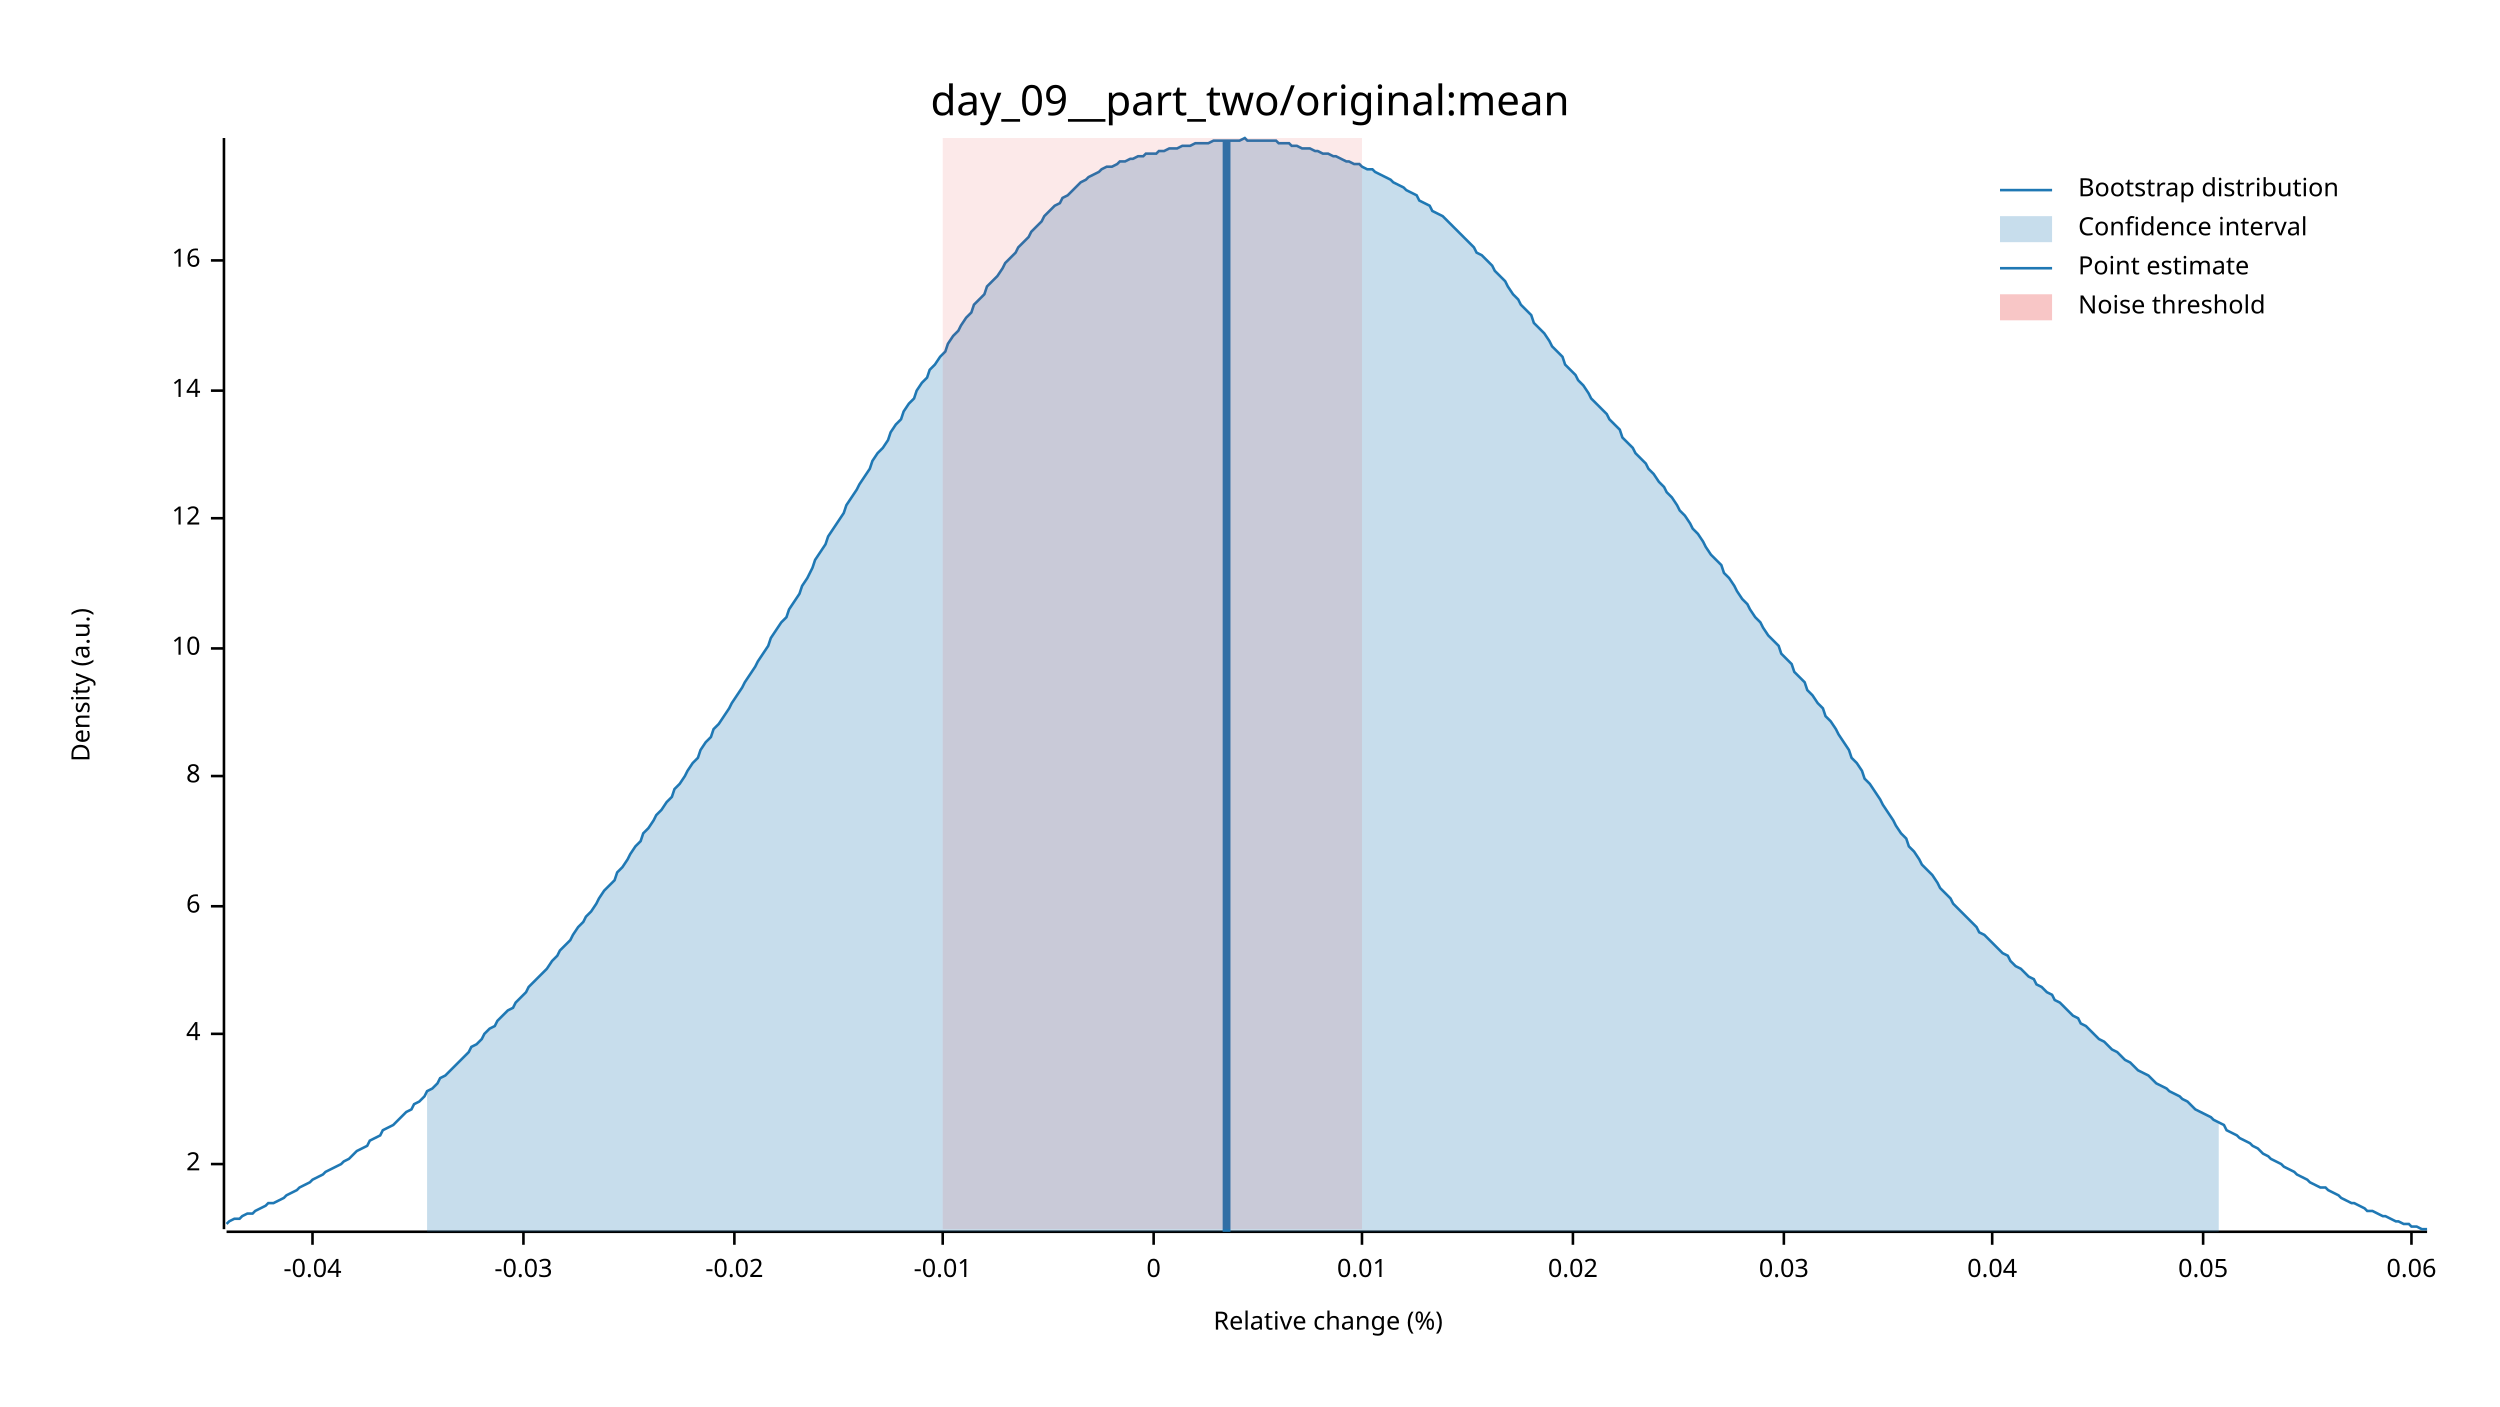
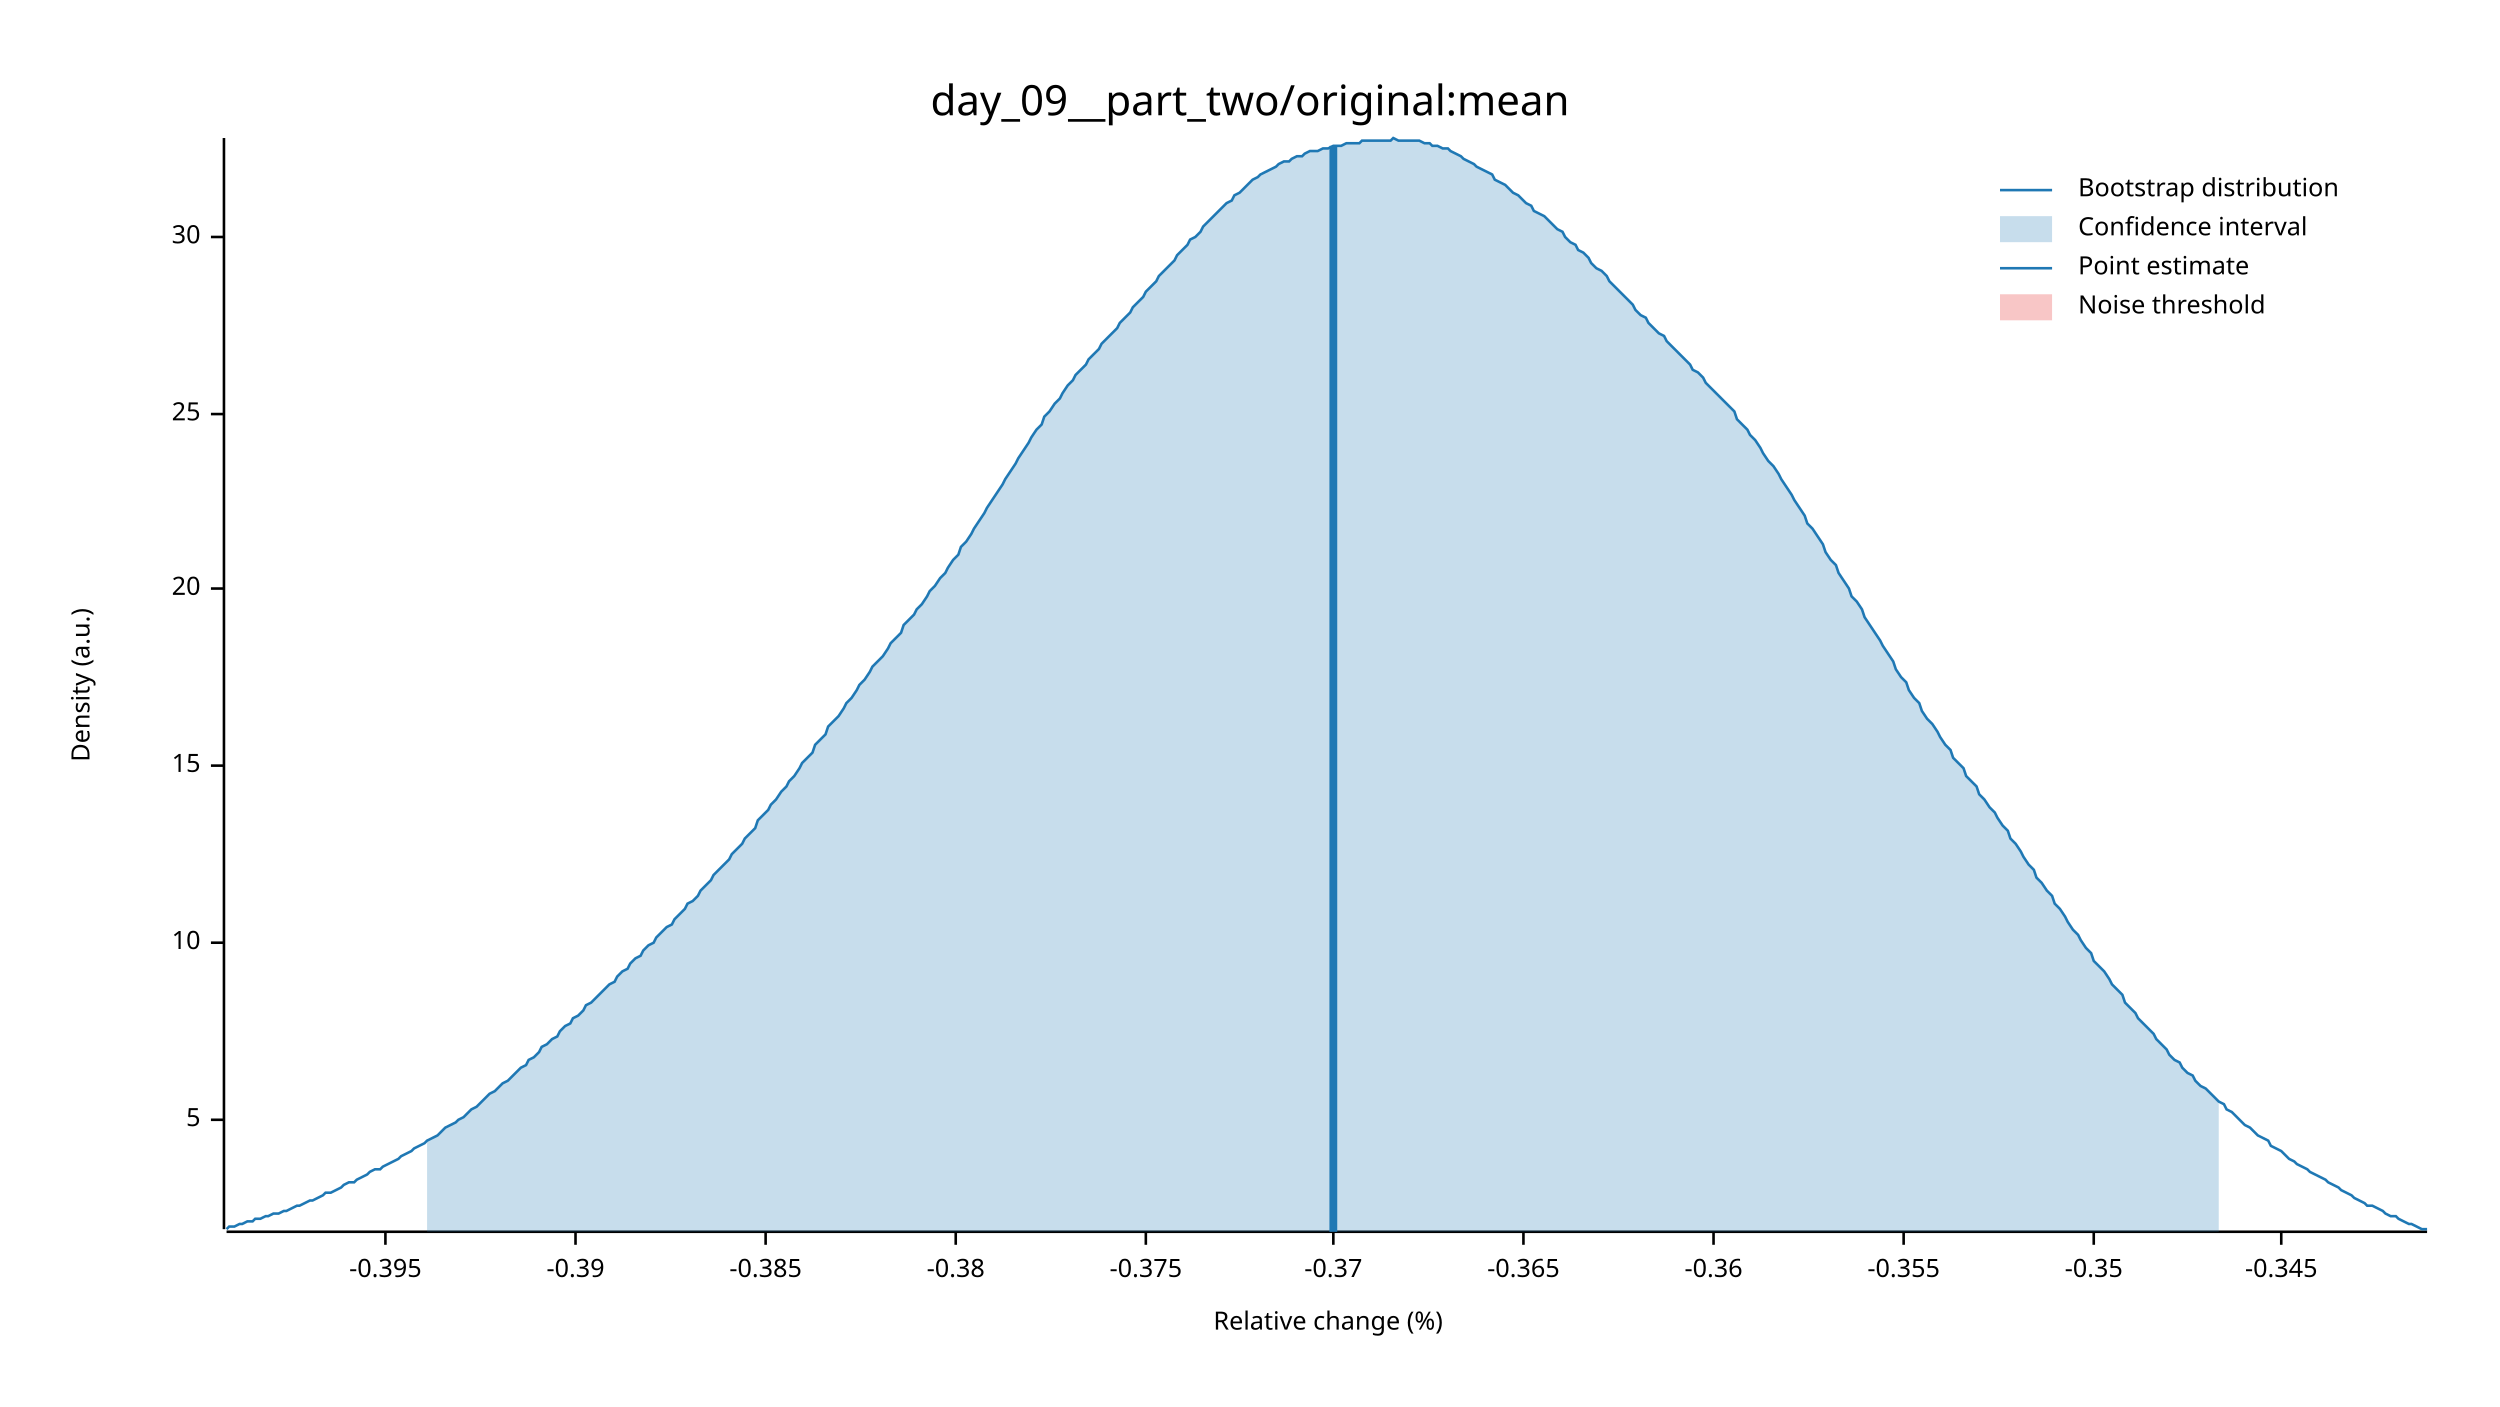
<svg xmlns="http://www.w3.org/2000/svg" width="960" height="540" viewBox="0 0 960 540">
  <text x="480" y="32" dy="0.76em" text-anchor="middle" font-family="sans-serif" font-size="16.129" opacity="1" fill="#000000">
day_09__part_two/original:mean
</text>
  <text x="27" y="263" dy="0.76em" text-anchor="middle" font-family="sans-serif" font-size="9.677" opacity="1" fill="#000000" transform="rotate(270, 27, 263)">
Density (a.u.)
</text>
  <text x="510" y="513" dy="-0.5ex" text-anchor="middle" font-family="sans-serif" font-size="9.677" opacity="1" fill="#000000">
Relative change (%)
</text>
  <polyline fill="none" opacity="1" stroke="#000000" stroke-width="1" points="86,53 86,472 " />
-   <text x="77" y="447" dy="0.5ex" text-anchor="end" font-family="sans-serif" font-size="9.677" opacity="1" fill="#000000">
- 2
+   <text x="77" y="430" dy="0.5ex" text-anchor="end" font-family="sans-serif" font-size="9.677" opacity="1" fill="#000000">
+ 5
</text>
-   <polyline fill="none" opacity="1" stroke="#000000" stroke-width="1" points="81,447 86,447 " />
-   <text x="77" y="397" dy="0.5ex" text-anchor="end" font-family="sans-serif" font-size="9.677" opacity="1" fill="#000000">
- 4
- </text>
-   <polyline fill="none" opacity="1" stroke="#000000" stroke-width="1" points="81,397 86,397 " />
-   <text x="77" y="348" dy="0.5ex" text-anchor="end" font-family="sans-serif" font-size="9.677" opacity="1" fill="#000000">
- 6
- </text>
-   <polyline fill="none" opacity="1" stroke="#000000" stroke-width="1" points="81,348 86,348 " />
-   <text x="77" y="298" dy="0.5ex" text-anchor="end" font-family="sans-serif" font-size="9.677" opacity="1" fill="#000000">
- 8
- </text>
-   <polyline fill="none" opacity="1" stroke="#000000" stroke-width="1" points="81,298 86,298 " />
-   <text x="77" y="249" dy="0.5ex" text-anchor="end" font-family="sans-serif" font-size="9.677" opacity="1" fill="#000000">
+   <polyline fill="none" opacity="1" stroke="#000000" stroke-width="1" points="81,430 86,430 " />
+   <text x="77" y="362" dy="0.5ex" text-anchor="end" font-family="sans-serif" font-size="9.677" opacity="1" fill="#000000">
10
</text>
-   <polyline fill="none" opacity="1" stroke="#000000" stroke-width="1" points="81,249 86,249 " />
-   <text x="77" y="199" dy="0.5ex" text-anchor="end" font-family="sans-serif" font-size="9.677" opacity="1" fill="#000000">
- 12
+   <polyline fill="none" opacity="1" stroke="#000000" stroke-width="1" points="81,362 86,362 " />
+   <text x="77" y="294" dy="0.5ex" text-anchor="end" font-family="sans-serif" font-size="9.677" opacity="1" fill="#000000">
+ 15
</text>
-   <polyline fill="none" opacity="1" stroke="#000000" stroke-width="1" points="81,199 86,199 " />
-   <text x="77" y="150" dy="0.5ex" text-anchor="end" font-family="sans-serif" font-size="9.677" opacity="1" fill="#000000">
- 14
+   <polyline fill="none" opacity="1" stroke="#000000" stroke-width="1" points="81,294 86,294 " />
+   <text x="77" y="226" dy="0.5ex" text-anchor="end" font-family="sans-serif" font-size="9.677" opacity="1" fill="#000000">
+ 20
</text>
-   <polyline fill="none" opacity="1" stroke="#000000" stroke-width="1" points="81,150 86,150 " />
-   <text x="77" y="100" dy="0.5ex" text-anchor="end" font-family="sans-serif" font-size="9.677" opacity="1" fill="#000000">
- 16
+   <polyline fill="none" opacity="1" stroke="#000000" stroke-width="1" points="81,226 86,226 " />
+   <text x="77" y="159" dy="0.5ex" text-anchor="end" font-family="sans-serif" font-size="9.677" opacity="1" fill="#000000">
+ 25
</text>
-   <polyline fill="none" opacity="1" stroke="#000000" stroke-width="1" points="81,100 86,100 " />
+   <polyline fill="none" opacity="1" stroke="#000000" stroke-width="1" points="81,159 86,159 " />
+   <text x="77" y="91" dy="0.5ex" text-anchor="end" font-family="sans-serif" font-size="9.677" opacity="1" fill="#000000">
+ 30
+ </text>
+   <polyline fill="none" opacity="1" stroke="#000000" stroke-width="1" points="81,91 86,91 " />
  <polyline fill="none" opacity="1" stroke="#000000" stroke-width="1" points="87,473 932,473 " />
-   <text x="120" y="483" dy="0.76em" text-anchor="middle" font-family="sans-serif" font-size="9.677" opacity="1" fill="#000000">
- -0.04
+   <text x="148" y="483" dy="0.76em" text-anchor="middle" font-family="sans-serif" font-size="9.677" opacity="1" fill="#000000">
+ -0.395
</text>
-   <polyline fill="none" opacity="1" stroke="#000000" stroke-width="1" points="120,473 120,478 " />
-   <text x="201" y="483" dy="0.76em" text-anchor="middle" font-family="sans-serif" font-size="9.677" opacity="1" fill="#000000">
- -0.03
+   <polyline fill="none" opacity="1" stroke="#000000" stroke-width="1" points="148,473 148,478 " />
+   <text x="221" y="483" dy="0.76em" text-anchor="middle" font-family="sans-serif" font-size="9.677" opacity="1" fill="#000000">
+ -0.39
</text>
-   <polyline fill="none" opacity="1" stroke="#000000" stroke-width="1" points="201,473 201,478 " />
-   <text x="282" y="483" dy="0.76em" text-anchor="middle" font-family="sans-serif" font-size="9.677" opacity="1" fill="#000000">
- -0.02
+   <polyline fill="none" opacity="1" stroke="#000000" stroke-width="1" points="221,473 221,478 " />
+   <text x="294" y="483" dy="0.76em" text-anchor="middle" font-family="sans-serif" font-size="9.677" opacity="1" fill="#000000">
+ -0.385
</text>
-   <polyline fill="none" opacity="1" stroke="#000000" stroke-width="1" points="282,473 282,478 " />
-   <text x="362" y="483" dy="0.76em" text-anchor="middle" font-family="sans-serif" font-size="9.677" opacity="1" fill="#000000">
- -0.01
+   <polyline fill="none" opacity="1" stroke="#000000" stroke-width="1" points="294,473 294,478 " />
+   <text x="367" y="483" dy="0.76em" text-anchor="middle" font-family="sans-serif" font-size="9.677" opacity="1" fill="#000000">
+ -0.38
</text>
-   <polyline fill="none" opacity="1" stroke="#000000" stroke-width="1" points="362,473 362,478 " />
-   <text x="443" y="483" dy="0.76em" text-anchor="middle" font-family="sans-serif" font-size="9.677" opacity="1" fill="#000000">
- 0
+   <polyline fill="none" opacity="1" stroke="#000000" stroke-width="1" points="367,473 367,478 " />
+   <text x="440" y="483" dy="0.76em" text-anchor="middle" font-family="sans-serif" font-size="9.677" opacity="1" fill="#000000">
+ -0.375
</text>
-   <polyline fill="none" opacity="1" stroke="#000000" stroke-width="1" points="443,473 443,478 " />
-   <text x="523" y="483" dy="0.76em" text-anchor="middle" font-family="sans-serif" font-size="9.677" opacity="1" fill="#000000">
- 0.01
+   <polyline fill="none" opacity="1" stroke="#000000" stroke-width="1" points="440,473 440,478 " />
+   <text x="512" y="483" dy="0.76em" text-anchor="middle" font-family="sans-serif" font-size="9.677" opacity="1" fill="#000000">
+ -0.37
</text>
-   <polyline fill="none" opacity="1" stroke="#000000" stroke-width="1" points="523,473 523,478 " />
-   <text x="604" y="483" dy="0.76em" text-anchor="middle" font-family="sans-serif" font-size="9.677" opacity="1" fill="#000000">
- 0.02
+   <polyline fill="none" opacity="1" stroke="#000000" stroke-width="1" points="512,473 512,478 " />
+   <text x="585" y="483" dy="0.76em" text-anchor="middle" font-family="sans-serif" font-size="9.677" opacity="1" fill="#000000">
+ -0.365
</text>
-   <polyline fill="none" opacity="1" stroke="#000000" stroke-width="1" points="604,473 604,478 " />
-   <text x="685" y="483" dy="0.76em" text-anchor="middle" font-family="sans-serif" font-size="9.677" opacity="1" fill="#000000">
- 0.03
+   <polyline fill="none" opacity="1" stroke="#000000" stroke-width="1" points="585,473 585,478 " />
+   <text x="658" y="483" dy="0.76em" text-anchor="middle" font-family="sans-serif" font-size="9.677" opacity="1" fill="#000000">
+ -0.36
</text>
-   <polyline fill="none" opacity="1" stroke="#000000" stroke-width="1" points="685,473 685,478 " />
-   <text x="765" y="483" dy="0.76em" text-anchor="middle" font-family="sans-serif" font-size="9.677" opacity="1" fill="#000000">
- 0.04
+   <polyline fill="none" opacity="1" stroke="#000000" stroke-width="1" points="658,473 658,478 " />
+   <text x="731" y="483" dy="0.76em" text-anchor="middle" font-family="sans-serif" font-size="9.677" opacity="1" fill="#000000">
+ -0.355
</text>
-   <polyline fill="none" opacity="1" stroke="#000000" stroke-width="1" points="765,473 765,478 " />
-   <text x="846" y="483" dy="0.76em" text-anchor="middle" font-family="sans-serif" font-size="9.677" opacity="1" fill="#000000">
- 0.05
+   <polyline fill="none" opacity="1" stroke="#000000" stroke-width="1" points="731,473 731,478 " />
+   <text x="804" y="483" dy="0.76em" text-anchor="middle" font-family="sans-serif" font-size="9.677" opacity="1" fill="#000000">
+ -0.35
</text>
-   <polyline fill="none" opacity="1" stroke="#000000" stroke-width="1" points="846,473 846,478 " />
-   <text x="926" y="483" dy="0.76em" text-anchor="middle" font-family="sans-serif" font-size="9.677" opacity="1" fill="#000000">
- 0.06
+   <polyline fill="none" opacity="1" stroke="#000000" stroke-width="1" points="804,473 804,478 " />
+   <text x="876" y="483" dy="0.76em" text-anchor="middle" font-family="sans-serif" font-size="9.677" opacity="1" fill="#000000">
+ -0.345
</text>
-   <polyline fill="none" opacity="1" stroke="#000000" stroke-width="1" points="926,473 926,478 " />
-   <polyline fill="none" opacity="1" stroke="#1F78B4" stroke-width="1" points="87,470 88,469 90,468 92,468 93,467 95,466 97,466 98,465 100,464 102,463 103,462 105,462 107,461 109,460 110,459 112,458 114,457 115,456 117,455 119,454 120,453 122,452 124,451 125,450 127,449 129,448 131,447 132,446 134,445 136,443 137,442 139,441 141,440 142,438 144,437 146,436 147,434 149,433 151,432 153,430 154,429 156,427 158,426 159,424 161,423 163,421 164,419 166,418 168,416 169,414 171,413 173,411 175,409 176,408 178,406 180,404 181,402 183,401 185,399 186,397 188,395 190,394 191,392 193,390 195,388 197,387 198,385 200,383 202,381 203,379 205,377 207,375 208,374 210,372 212,369 214,367 215,365 217,363 219,361 220,359 222,356 224,354 225,352 227,350 229,347 230,345 232,342 234,340 236,338 237,335 239,333 241,330 242,328 244,325 246,323 247,320 249,318 251,315 252,313 254,311 256,308 258,306 259,303 261,301 263,298 264,296 266,293 268,291 269,288 271,285 273,283 274,280 276,278 278,275 280,272 281,270 283,267 285,264 286,262 288,259 290,256 291,254 293,251 295,248 296,245 298,242 300,239 302,237 303,234 305,231 307,228 308,225 310,222 312,218 313,215 315,212 317,209 318,206 320,203 322,200 324,197 325,194 327,191 329,188 330,186 332,183 334,180 335,177 337,174 339,172 341,169 342,166 344,163 346,161 347,158 349,155 351,153 352,150 354,147 356,145 357,142 359,140 361,137 363,135 364,132 366,129 368,127 369,125 371,122 373,120 374,117 376,115 378,113 379,110 381,108 383,106 385,103 386,101 388,99 390,97 391,95 393,93 395,91 396,89 398,87 400,85 401,83 403,81 405,79 407,78 408,76 410,75 412,73 413,72 415,70 417,69 418,68 420,67 422,66 423,65 425,64 427,64 429,63 430,62 432,62 434,61 435,61 437,60 439,60 440,59 442,59 444,59 445,58 447,58 449,57 451,57 452,57 454,56 456,56 457,56 459,55 461,55 462,55 464,55 466,54 468,54 469,54 471,54 473,54 474,54 476,54 478,53 479,54 481,54 483,54 484,54 486,54 488,54 490,54 491,55 493,55 495,55 496,56 498,56 500,57 501,57 503,57 505,58 506,58 508,59 510,59 512,60 513,60 515,61 517,62 518,62 520,63 522,63 523,64 525,65 527,65 528,66 530,67 532,68 534,69 535,70 537,71 539,72 540,73 542,74 544,75 545,77 547,78 549,79 550,81 552,82 554,83 556,85 557,86 559,88 561,90 562,91 564,93 566,95 567,97 569,98 571,100 573,102 574,104 576,106 578,108 579,110 581,113 583,115 584,117 586,119 588,121 589,124 591,126 593,128 595,131 596,133 598,135 600,137 601,140 603,142 605,144 606,146 608,148 610,151 611,153 613,155 615,157 617,159 618,161 620,163 622,165 623,168 625,170 627,172 628,174 630,176 632,178 633,180 635,182 637,185 639,187 640,189 642,191 644,194 645,196 647,198 649,201 650,203 652,205 654,208 655,210 657,213 659,215 661,217 662,220 664,222 666,225 667,227 669,230 671,232 672,234 674,237 676,239 677,241 679,244 681,246 683,248 684,251 686,253 688,255 689,258 691,260 693,262 694,265 696,267 698,270 700,272 701,275 703,277 705,280 706,282 708,285 710,288 711,291 713,293 715,296 716,299 718,301 720,304 722,307 723,309 725,312 727,315 728,317 730,320 732,322 733,325 735,327 737,330 738,332 740,334 742,336 744,339 745,341 747,343 749,345 750,347 752,349 754,351 755,352 757,354 759,356 760,358 762,359 764,361 766,363 767,364 769,366 771,367 772,369 774,371 776,372 777,373 779,375 781,376 782,378 784,379 786,381 788,382 789,384 791,385 793,387 794,388 796,390 798,391 799,393 801,394 803,396 804,397 806,399 808,400 810,402 811,403 813,404 815,406 816,407 818,408 820,410 821,411 823,412 825,413 827,415 828,416 830,417 832,418 833,419 835,420 837,421 838,422 840,423 842,425 843,426 845,427 847,428 849,429 850,430 852,431 854,432 855,434 857,435 859,436 860,437 862,438 864,439 865,440 867,441 869,443 871,444 872,445 874,446 876,447 877,448 879,449 881,450 882,451 884,452 886,453 887,454 889,455 891,456 893,456 894,457 896,458 898,459 899,460 901,461 903,462 904,462 906,463 908,464 909,465 911,465 913,466 915,467 916,467 918,468 920,469 921,469 923,470 925,470 926,471 928,471 930,472 932,472 " />
-   <polygon opacity="0.25" fill="#1F78B4" points="164,419 166,418 168,416 169,414 171,413 173,411 175,409 176,408 178,406 180,404 181,402 183,401 185,399 186,397 188,395 190,394 191,392 193,390 195,388 197,387 198,385 200,383 202,381 203,379 205,377 207,375 208,374 210,372 212,369 214,367 215,365 217,363 219,361 220,359 222,356 224,354 225,352 227,350 229,347 230,345 232,342 234,340 236,338 237,335 239,333 241,330 242,328 244,325 246,323 247,320 249,318 251,315 252,313 254,311 256,308 258,306 259,303 261,301 263,298 264,296 266,293 268,291 269,288 271,285 273,283 274,280 276,278 278,275 280,272 281,270 283,267 285,264 286,262 288,259 290,256 291,254 293,251 295,248 296,245 298,242 300,239 302,237 303,234 305,231 307,228 308,225 310,222 312,218 313,215 315,212 317,209 318,206 320,203 322,200 324,197 325,194 327,191 329,188 330,186 332,183 334,180 335,177 337,174 339,172 341,169 342,166 344,163 346,161 347,158 349,155 351,153 352,150 354,147 356,145 357,142 359,140 361,137 363,135 364,132 366,129 368,127 369,125 371,122 373,120 374,117 376,115 378,113 379,110 381,108 383,106 385,103 386,101 388,99 390,97 391,95 393,93 395,91 396,89 398,87 400,85 401,83 403,81 405,79 407,78 408,76 410,75 412,73 413,72 415,70 417,69 418,68 420,67 422,66 423,65 425,64 427,64 429,63 430,62 432,62 434,61 435,61 437,60 439,60 440,59 442,59 444,59 445,58 447,58 449,57 451,57 452,57 454,56 456,56 457,56 459,55 461,55 462,55 464,55 466,54 468,54 469,54 471,54 473,54 474,54 476,54 478,53 479,54 481,54 483,54 484,54 486,54 488,54 490,54 491,55 493,55 495,55 496,56 498,56 500,57 501,57 503,57 505,58 506,58 508,59 510,59 512,60 513,60 515,61 517,62 518,62 520,63 522,63 523,64 525,65 527,65 528,66 530,67 532,68 534,69 535,70 537,71 539,72 540,73 542,74 544,75 545,77 547,78 549,79 550,81 552,82 554,83 556,85 557,86 559,88 561,90 562,91 564,93 566,95 567,97 569,98 571,100 573,102 574,104 576,106 578,108 579,110 581,113 583,115 584,117 586,119 588,121 589,124 591,126 593,128 595,131 596,133 598,135 600,137 601,140 603,142 605,144 606,146 608,148 610,151 611,153 613,155 615,157 617,159 618,161 620,163 622,165 623,168 625,170 627,172 628,174 630,176 632,178 633,180 635,182 637,185 639,187 640,189 642,191 644,194 645,196 647,198 649,201 650,203 652,205 654,208 655,210 657,213 659,215 661,217 662,220 664,222 666,225 667,227 669,230 671,232 672,234 674,237 676,239 677,241 679,244 681,246 683,248 684,251 686,253 688,255 689,258 691,260 693,262 694,265 696,267 698,270 700,272 701,275 703,277 705,280 706,282 708,285 710,288 711,291 713,293 715,296 716,299 718,301 720,304 722,307 723,309 725,312 727,315 728,317 730,320 732,322 733,325 735,327 737,330 738,332 740,334 742,336 744,339 745,341 747,343 749,345 750,347 752,349 754,351 755,352 757,354 759,356 760,358 762,359 764,361 766,363 767,364 769,366 771,367 772,369 774,371 776,372 777,373 779,375 781,376 782,378 784,379 786,381 788,382 789,384 791,385 793,387 794,388 796,390 798,391 799,393 801,394 803,396 804,397 806,399 808,400 810,402 811,403 813,404 815,406 816,407 818,408 820,410 821,411 823,412 825,413 827,415 828,416 830,417 832,418 833,419 835,420 837,421 838,422 840,423 842,425 843,426 845,427 847,428 849,429 850,430 852,431 852,473 164,473 " />
-   <polyline fill="none" opacity="1" stroke="#1F78B4" stroke-width="3" points="471,473 471,54 " />
-   <rect x="362" y="53" width="161" height="419" opacity="0.1" fill="#E31A1C" stroke="none" />
+   <polyline fill="none" opacity="1" stroke="#000000" stroke-width="1" points="876,473 876,478 " />
+   <polyline fill="none" opacity="1" stroke="#1F78B4" stroke-width="1" points="87,472 88,471 90,471 92,470 93,470 95,469 97,469 98,468 100,468 102,467 103,467 105,466 107,466 109,465 110,465 112,464 114,463 115,463 117,462 119,461 120,461 122,460 124,459 125,458 127,458 129,457 131,456 132,455 134,454 136,454 137,453 139,452 141,451 142,450 144,449 146,449 147,448 149,447 151,446 153,445 154,444 156,443 158,442 159,441 161,440 163,439 164,438 166,437 168,436 169,435 171,433 173,432 175,431 176,430 178,429 180,427 181,426 183,425 185,423 186,422 188,420 190,419 191,418 193,416 195,415 197,413 198,412 200,410 202,409 203,407 205,406 207,404 208,402 210,401 212,399 214,398 215,396 217,394 219,393 220,391 222,390 224,388 225,386 227,385 229,383 230,382 232,380 234,378 236,377 237,375 239,373 241,372 242,370 244,368 246,367 247,365 249,363 251,362 252,360 254,358 256,356 258,355 259,353 261,351 263,349 264,347 266,346 268,344 269,342 271,340 273,338 274,336 276,334 278,332 280,330 281,328 283,326 285,324 286,322 288,320 290,318 291,315 293,313 295,311 296,309 298,307 300,304 302,302 303,300 305,298 307,295 308,293 310,291 312,289 313,286 315,284 317,282 318,279 320,277 322,275 324,272 325,270 327,268 329,265 330,263 332,261 334,258 335,256 337,254 339,252 341,249 342,247 344,245 346,243 347,240 349,238 351,236 352,234 354,232 356,229 357,227 359,225 361,222 363,220 364,218 366,215 368,213 369,210 371,208 373,205 374,203 376,200 378,197 379,195 381,192 383,189 385,186 386,184 388,181 390,178 391,176 393,173 395,170 396,168 398,165 400,163 401,160 403,158 405,155 407,153 408,151 410,148 412,146 413,144 415,142 417,140 418,138 420,136 422,134 423,132 425,130 427,128 429,126 430,124 432,122 434,120 435,118 437,116 439,114 440,112 442,110 444,108 445,106 447,104 449,102 451,100 452,98 454,96 456,94 457,92 459,91 461,89 462,87 464,85 466,83 468,81 469,80 471,78 473,77 474,75 476,74 478,72 479,71 481,69 483,68 484,67 486,66 488,65 490,64 491,63 493,62 495,62 496,61 498,60 500,60 501,59 503,58 505,58 506,58 508,57 510,57 512,56 513,56 515,56 517,55 518,55 520,55 522,55 523,54 525,54 527,54 528,54 530,54 532,54 534,54 535,53 537,54 539,54 540,54 542,54 544,54 545,54 547,55 549,55 550,56 552,56 554,57 556,57 557,58 559,59 561,60 562,61 564,62 566,63 567,64 569,65 571,66 573,67 574,69 576,70 578,71 579,72 581,74 583,75 584,76 586,78 588,79 589,81 591,82 593,83 595,85 596,86 598,88 600,89 601,91 603,93 605,94 606,96 608,97 610,99 611,101 613,103 615,104 617,106 618,108 620,110 622,112 623,113 625,115 627,117 628,119 630,121 632,122 633,124 635,126 637,128 639,129 640,131 642,133 644,135 645,136 647,138 649,140 650,142 652,143 654,145 655,147 657,149 659,151 661,153 662,154 664,156 666,158 667,161 669,163 671,165 672,167 674,169 676,172 677,174 679,177 681,179 683,182 684,184 686,187 688,190 689,192 691,195 693,198 694,201 696,203 698,206 700,209 701,212 703,215 705,217 706,220 708,223 710,226 711,229 713,231 715,234 716,237 718,240 720,243 722,246 723,248 725,251 727,254 728,257 730,260 732,262 733,265 735,268 737,270 738,273 740,276 742,278 744,281 745,283 747,286 749,288 750,291 752,293 754,295 755,298 757,300 759,302 760,305 762,307 764,310 766,312 767,314 769,317 771,319 772,322 774,324 776,327 777,329 779,332 781,334 782,337 784,339 786,342 788,344 789,347 791,349 793,352 794,354 796,357 798,359 799,361 801,364 803,366 804,369 806,371 808,373 810,376 811,378 813,380 815,382 816,385 818,387 820,389 821,391 823,393 825,395 827,397 828,399 830,401 832,403 833,405 835,407 837,408 838,410 840,412 842,413 843,415 845,417 847,418 849,420 850,421 852,423 854,424 855,426 857,427 859,429 860,430 862,432 864,433 865,434 867,436 869,437 871,438 872,440 874,441 876,442 877,443 879,445 881,446 882,447 884,448 886,449 887,450 889,451 891,452 893,453 894,454 896,455 898,456 899,457 901,458 903,459 904,460 906,461 908,462 909,463 911,463 913,464 915,465 916,466 918,467 920,467 921,468 923,469 925,470 926,470 928,471 930,472 932,472 " />
+   <polygon opacity="0.25" fill="#1F78B4" points="164,438 166,437 168,436 169,435 171,433 173,432 175,431 176,430 178,429 180,427 181,426 183,425 185,423 186,422 188,420 190,419 191,418 193,416 195,415 197,413 198,412 200,410 202,409 203,407 205,406 207,404 208,402 210,401 212,399 214,398 215,396 217,394 219,393 220,391 222,390 224,388 225,386 227,385 229,383 230,382 232,380 234,378 236,377 237,375 239,373 241,372 242,370 244,368 246,367 247,365 249,363 251,362 252,360 254,358 256,356 258,355 259,353 261,351 263,349 264,347 266,346 268,344 269,342 271,340 273,338 274,336 276,334 278,332 280,330 281,328 283,326 285,324 286,322 288,320 290,318 291,315 293,313 295,311 296,309 298,307 300,304 302,302 303,300 305,298 307,295 308,293 310,291 312,289 313,286 315,284 317,282 318,279 320,277 322,275 324,272 325,270 327,268 329,265 330,263 332,261 334,258 335,256 337,254 339,252 341,249 342,247 344,245 346,243 347,240 349,238 351,236 352,234 354,232 356,229 357,227 359,225 361,222 363,220 364,218 366,215 368,213 369,210 371,208 373,205 374,203 376,200 378,197 379,195 381,192 383,189 385,186 386,184 388,181 390,178 391,176 393,173 395,170 396,168 398,165 400,163 401,160 403,158 405,155 407,153 408,151 410,148 412,146 413,144 415,142 417,140 418,138 420,136 422,134 423,132 425,130 427,128 429,126 430,124 432,122 434,120 435,118 437,116 439,114 440,112 442,110 444,108 445,106 447,104 449,102 451,100 452,98 454,96 456,94 457,92 459,91 461,89 462,87 464,85 466,83 468,81 469,80 471,78 473,77 474,75 476,74 478,72 479,71 481,69 483,68 484,67 486,66 488,65 490,64 491,63 493,62 495,62 496,61 498,60 500,60 501,59 503,58 505,58 506,58 508,57 510,57 512,56 513,56 515,56 517,55 518,55 520,55 522,55 523,54 525,54 527,54 528,54 530,54 532,54 534,54 535,53 537,54 539,54 540,54 542,54 544,54 545,54 547,55 549,55 550,56 552,56 554,57 556,57 557,58 559,59 561,60 562,61 564,62 566,63 567,64 569,65 571,66 573,67 574,69 576,70 578,71 579,72 581,74 583,75 584,76 586,78 588,79 589,81 591,82 593,83 595,85 596,86 598,88 600,89 601,91 603,93 605,94 606,96 608,97 610,99 611,101 613,103 615,104 617,106 618,108 620,110 622,112 623,113 625,115 627,117 628,119 630,121 632,122 633,124 635,126 637,128 639,129 640,131 642,133 644,135 645,136 647,138 649,140 650,142 652,143 654,145 655,147 657,149 659,151 661,153 662,154 664,156 666,158 667,161 669,163 671,165 672,167 674,169 676,172 677,174 679,177 681,179 683,182 684,184 686,187 688,190 689,192 691,195 693,198 694,201 696,203 698,206 700,209 701,212 703,215 705,217 706,220 708,223 710,226 711,229 713,231 715,234 716,237 718,240 720,243 722,246 723,248 725,251 727,254 728,257 730,260 732,262 733,265 735,268 737,270 738,273 740,276 742,278 744,281 745,283 747,286 749,288 750,291 752,293 754,295 755,298 757,300 759,302 760,305 762,307 764,310 766,312 767,314 769,317 771,319 772,322 774,324 776,327 777,329 779,332 781,334 782,337 784,339 786,342 788,344 789,347 791,349 793,352 794,354 796,357 798,359 799,361 801,364 803,366 804,369 806,371 808,373 810,376 811,378 813,380 815,382 816,385 818,387 820,389 821,391 823,393 825,395 827,397 828,399 830,401 832,403 833,405 835,407 837,408 838,410 840,412 842,413 843,415 845,417 847,418 849,420 850,421 852,423 852,473 164,473 " />
+   <polyline fill="none" opacity="1" stroke="#1F78B4" stroke-width="3" points="512,473 512,56 " />
+   <rect x="509" y="53" width="0" height="419" opacity="0.1" fill="#E31A1C" stroke="none" />
  <text x="798" y="68" dy="0.76em" text-anchor="start" font-family="sans-serif" font-size="9.677" opacity="1" fill="#000000">
Bootstrap distribution
</text>
  <text x="798" y="83" dy="0.76em" text-anchor="start" font-family="sans-serif" font-size="9.677" opacity="1" fill="#000000">
Confidence interval
</text>
  <text x="798" y="98" dy="0.76em" text-anchor="start" font-family="sans-serif" font-size="9.677" opacity="1" fill="#000000">
Point estimate
</text>
  <text x="798" y="113" dy="0.76em" text-anchor="start" font-family="sans-serif" font-size="9.677" opacity="1" fill="#000000">
Noise threshold
</text>
  <polyline fill="none" opacity="1" stroke="#1F78B4" stroke-width="1" points="768,73 788,73 " />
  <rect x="768" y="83" width="20" height="10" opacity="0.25" fill="#1F78B4" stroke="none" />
  <polyline fill="none" opacity="1" stroke="#1F78B4" stroke-width="1" points="768,103 788,103 " />
  <rect x="768" y="113" width="20" height="10" opacity="0.25" fill="#E31A1C" stroke="none" />
</svg>
